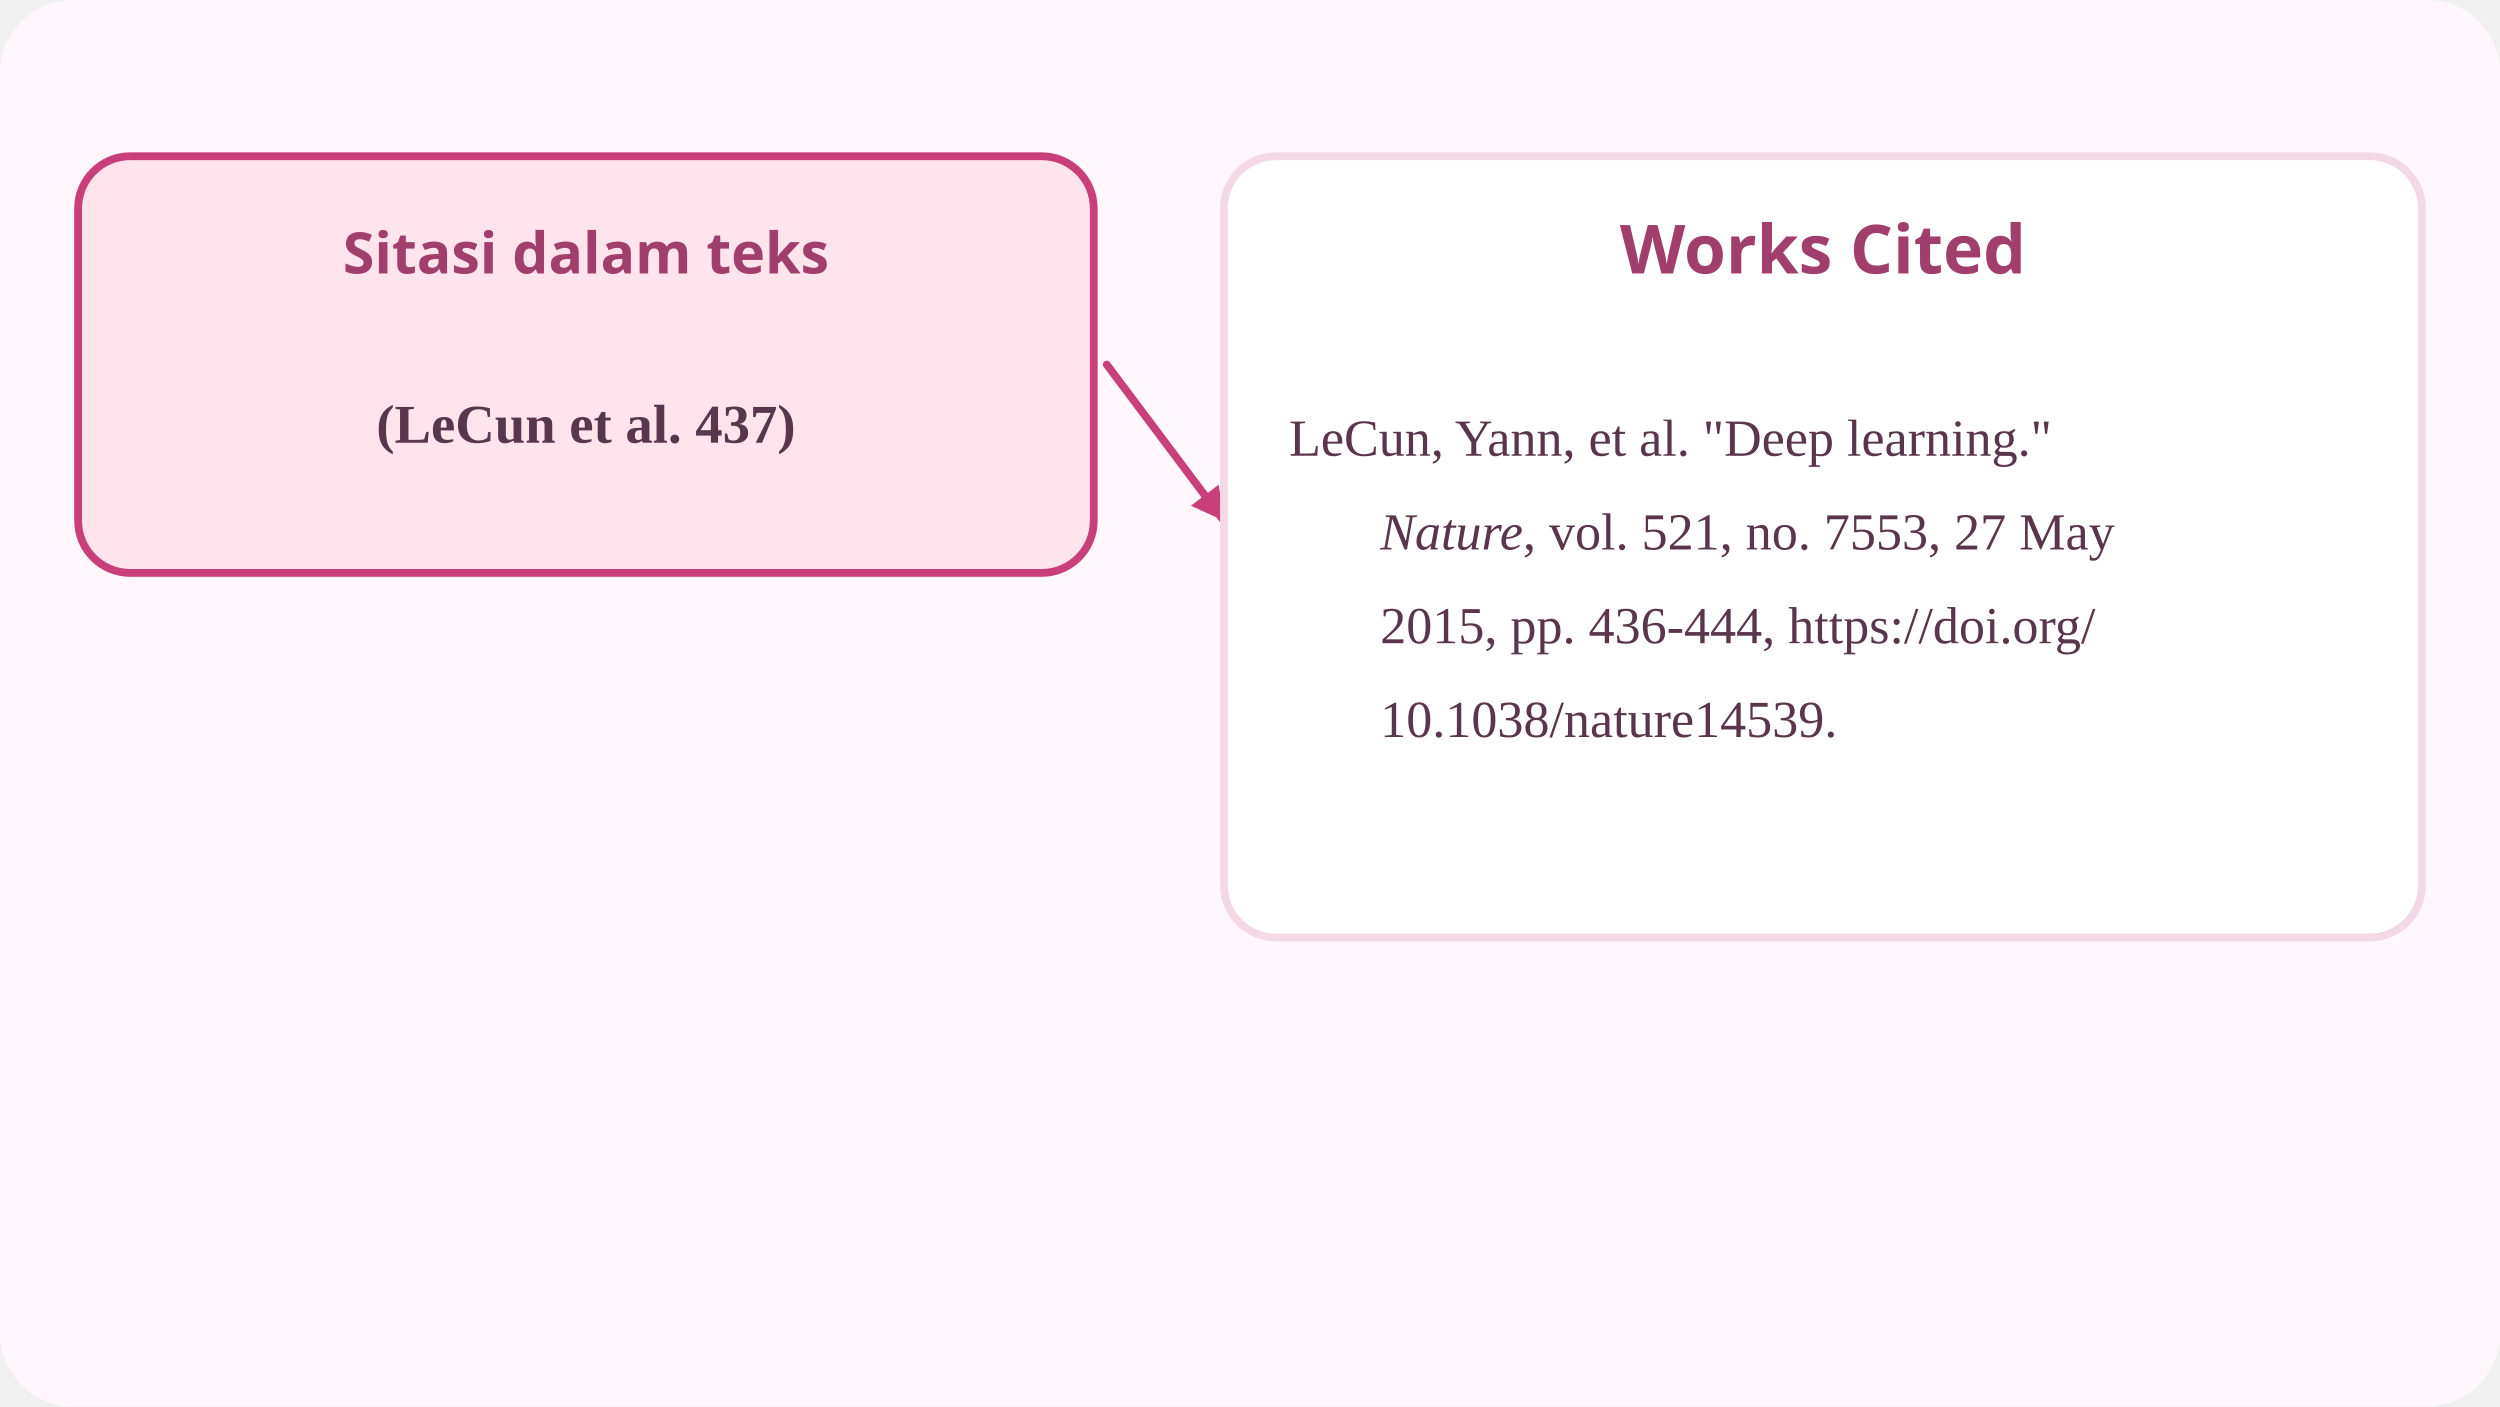
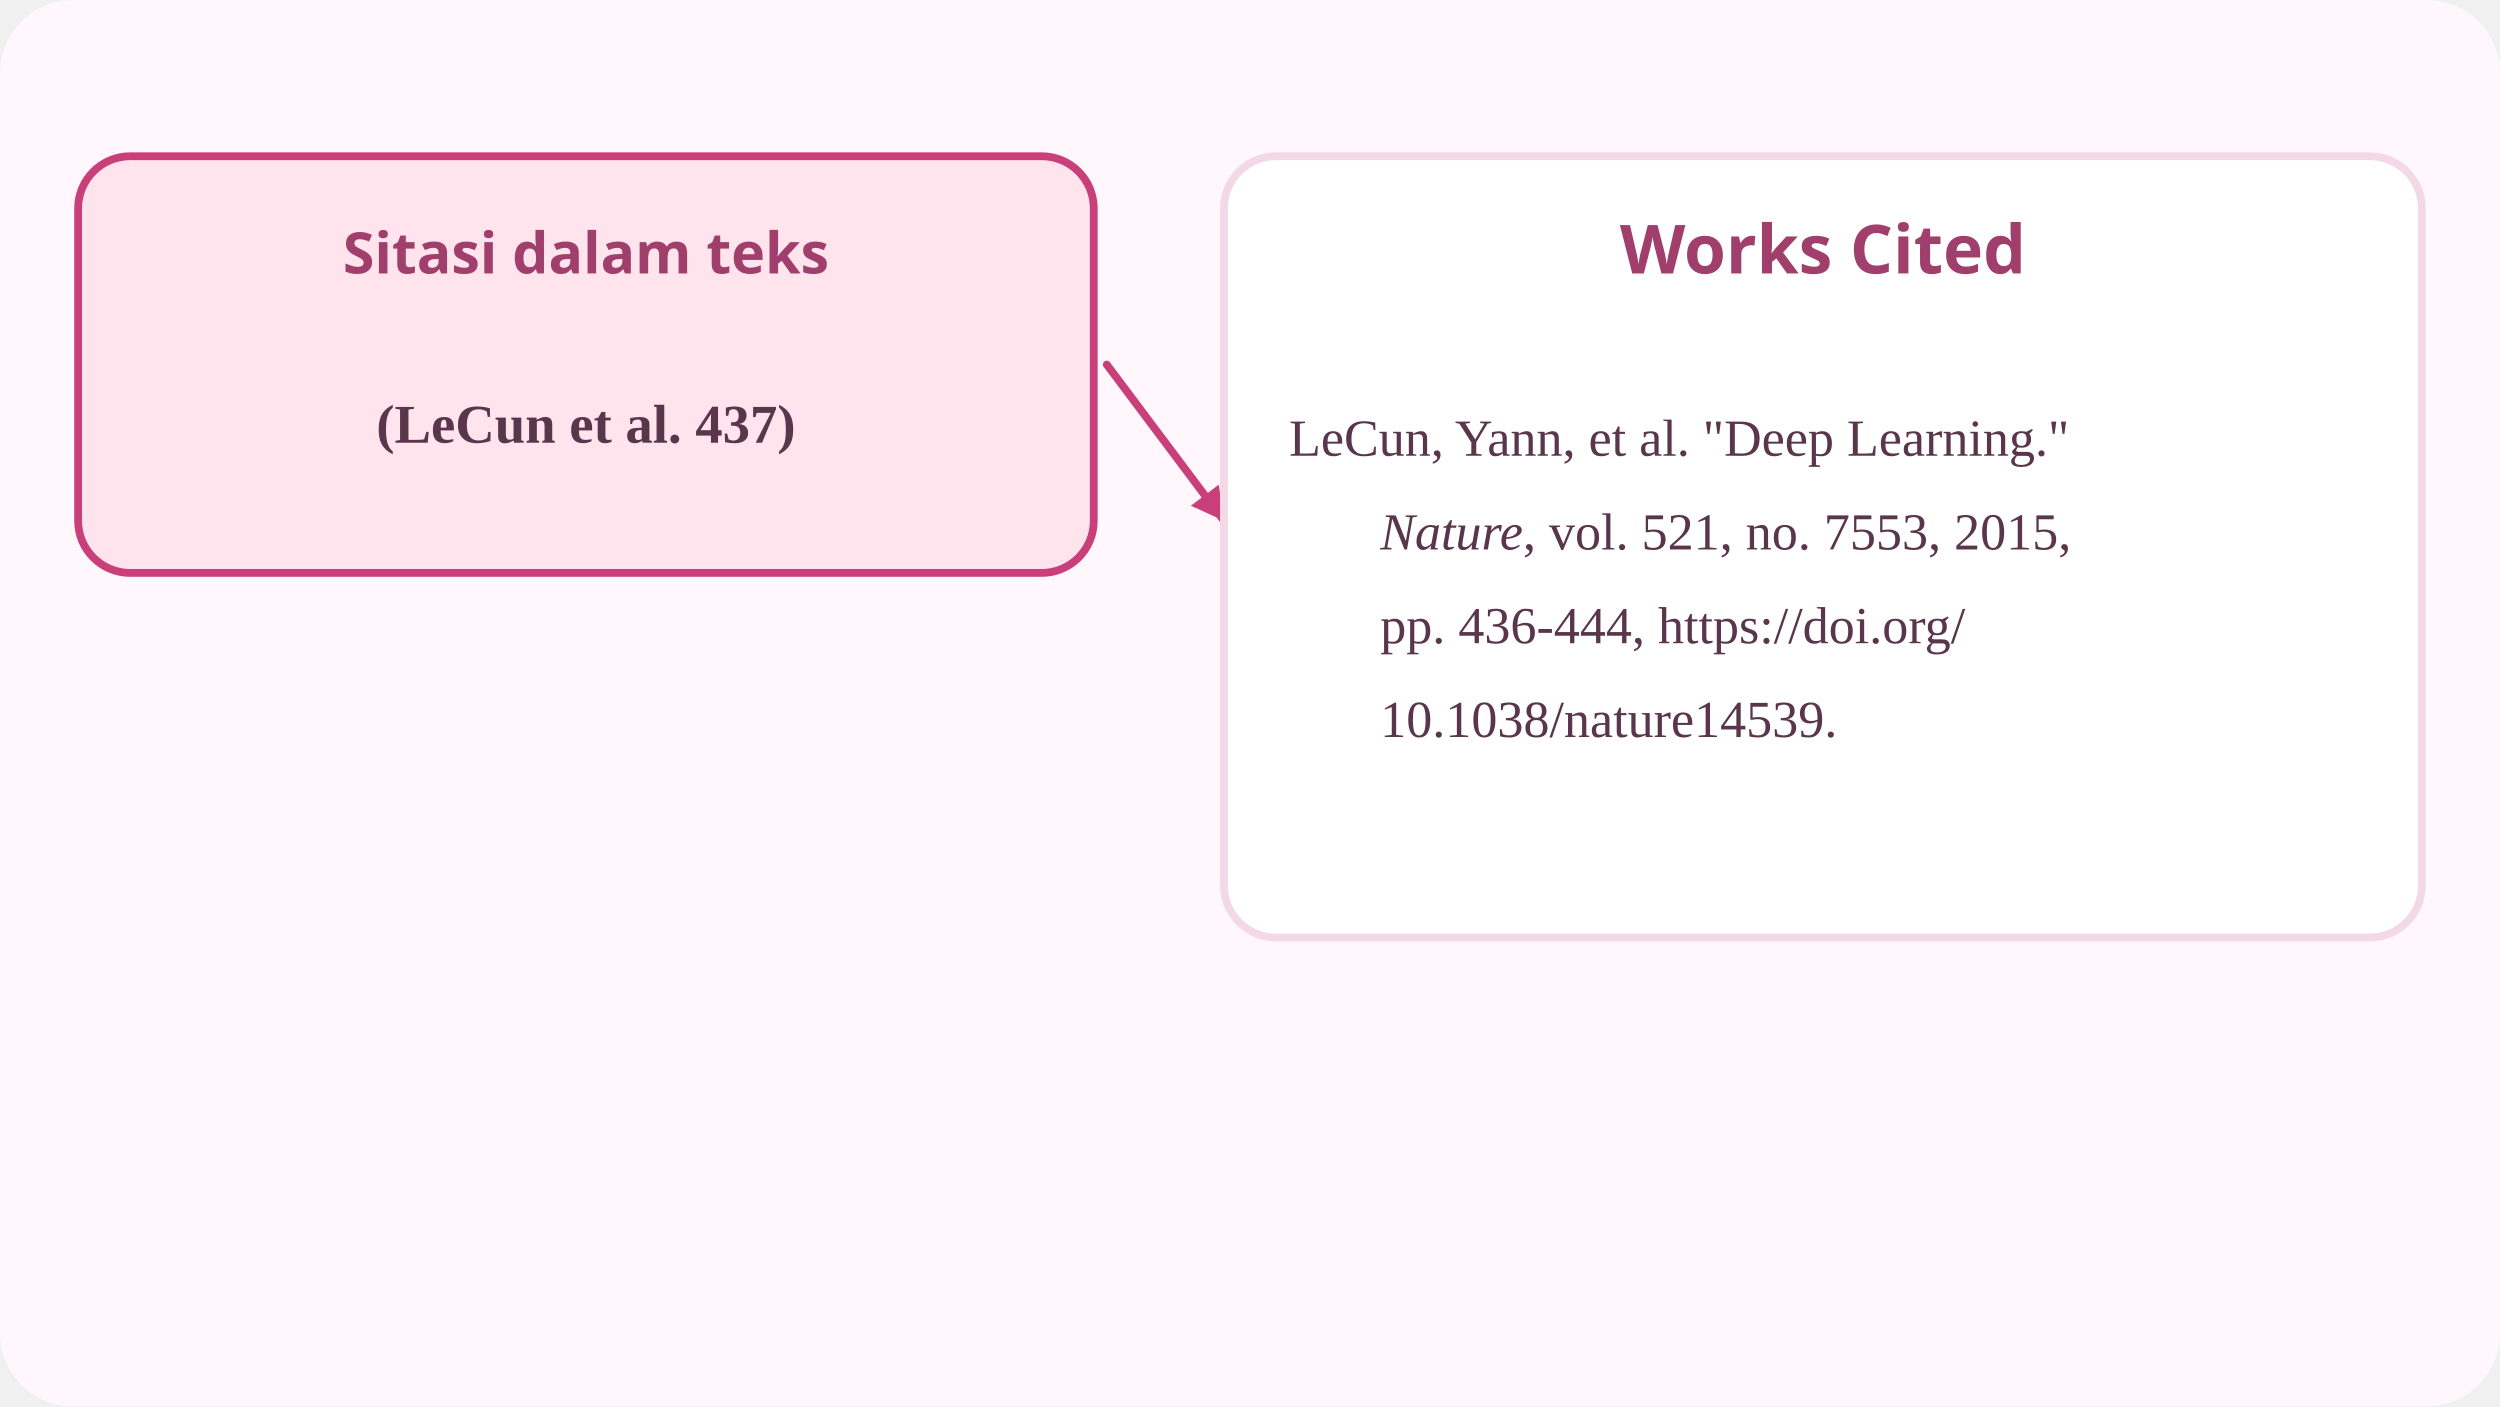
<svg xmlns="http://www.w3.org/2000/svg" viewBox="0 0 960 540" role="img" aria-label="Sitasi dalam teks MLA dan entri works cited yang dirujuknya.">
  <rect width="960" height="540" rx="28" fill="#fff7fb" />
  <rect x="30" y="60" width="390" height="160" rx="20" fill="#ffe4ee" stroke="#c83f79" stroke-width="3" />
  <text x="225" y="105" fill="#a13f6c" font-size="22" font-weight="800" text-anchor="middle" font-family="system-ui,'PingFang SC','Noto Sans SC','Hiragino Sans',sans-serif">Sitasi dalam teks</text>
  <text x="225" y="170" fill="#59364b" font-size="21" font-weight="700" text-anchor="middle" font-family="Georgia,'Times New Roman',serif">(LeCun et al. 437)</text>
  <line x1="425" y1="140" x2="470" y2="200" stroke="#c83f79" stroke-width="3" stroke-linecap="round" />
  <path d="M470 200 L457.3 194.2 L468.0 186.1 Z" fill="#c83f79" />
  <rect x="470" y="60" width="460" height="300" rx="20" fill="#ffffff" stroke="#f2d9e5" stroke-width="3" />
  <text x="700" y="105" fill="#a13f6c" font-size="26" font-weight="800" text-anchor="middle" font-family="system-ui,'PingFang SC','Noto Sans SC','Hiragino Sans',sans-serif">Works Cited</text>
-   <text x="495" y="175" fill="#59364b" font-size="20" font-family="Georgia,'Times New Roman',serif">LeCun, Yann, et al. "Deep learning."</text>
+   <text x="495" y="175" fill="#59364b" font-size="20" font-family="Georgia,'Times New Roman',serif">LeCun, Yann, et al. "Deep Learning."</text>
  <text x="530" y="211" fill="#59364b" font-size="20" font-family="Georgia,'Times New Roman',serif">
-     <tspan font-style="italic">Nature</tspan>, vol. 521, no. 7553, 27 May</text>
-   <text x="530" y="247" fill="#59364b" font-size="20" font-family="Georgia,'Times New Roman',serif">2015, pp. 436-444, https://doi.org/</text>
+     <tspan font-style="italic">Nature</tspan>, vol. 521, no. 7553, 2015,</text>
+   <text x="530" y="247" fill="#59364b" font-size="20" font-family="Georgia,'Times New Roman',serif">pp. 436-444, https://doi.org/</text>
  <text x="530" y="283" fill="#59364b" font-size="20" font-family="Georgia,'Times New Roman',serif">10.1038/nature14539.</text>
</svg>
